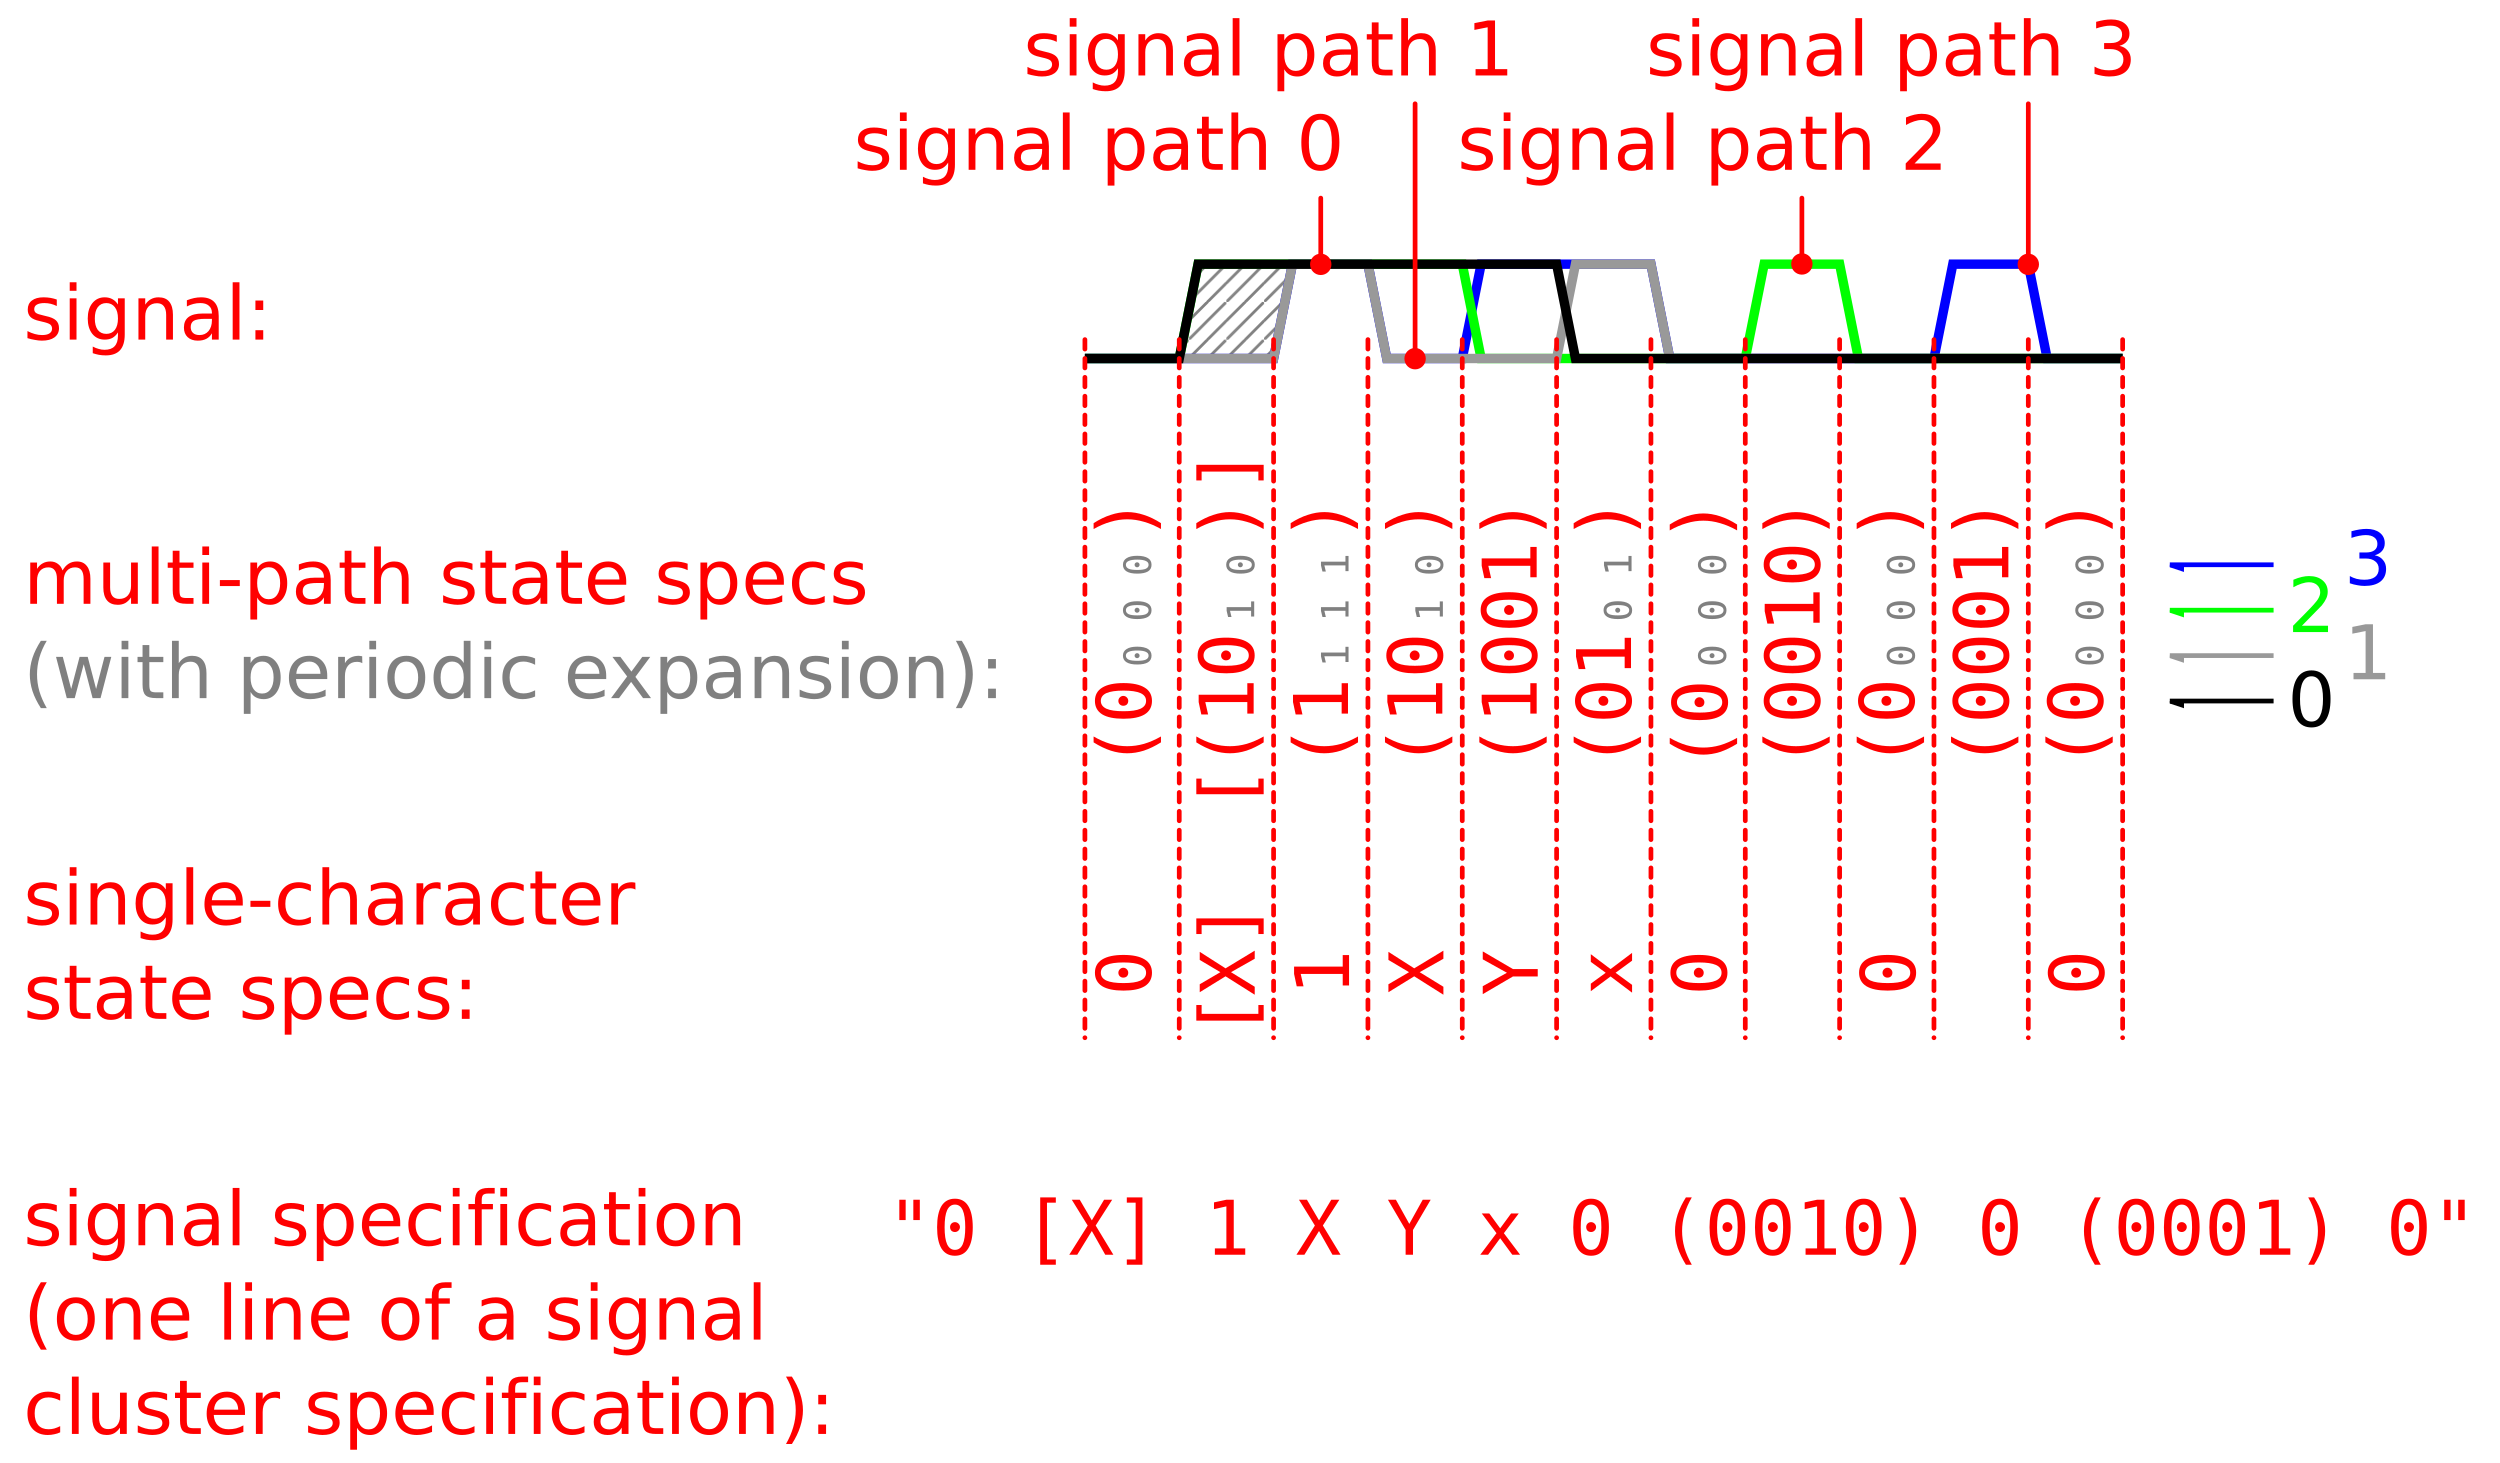
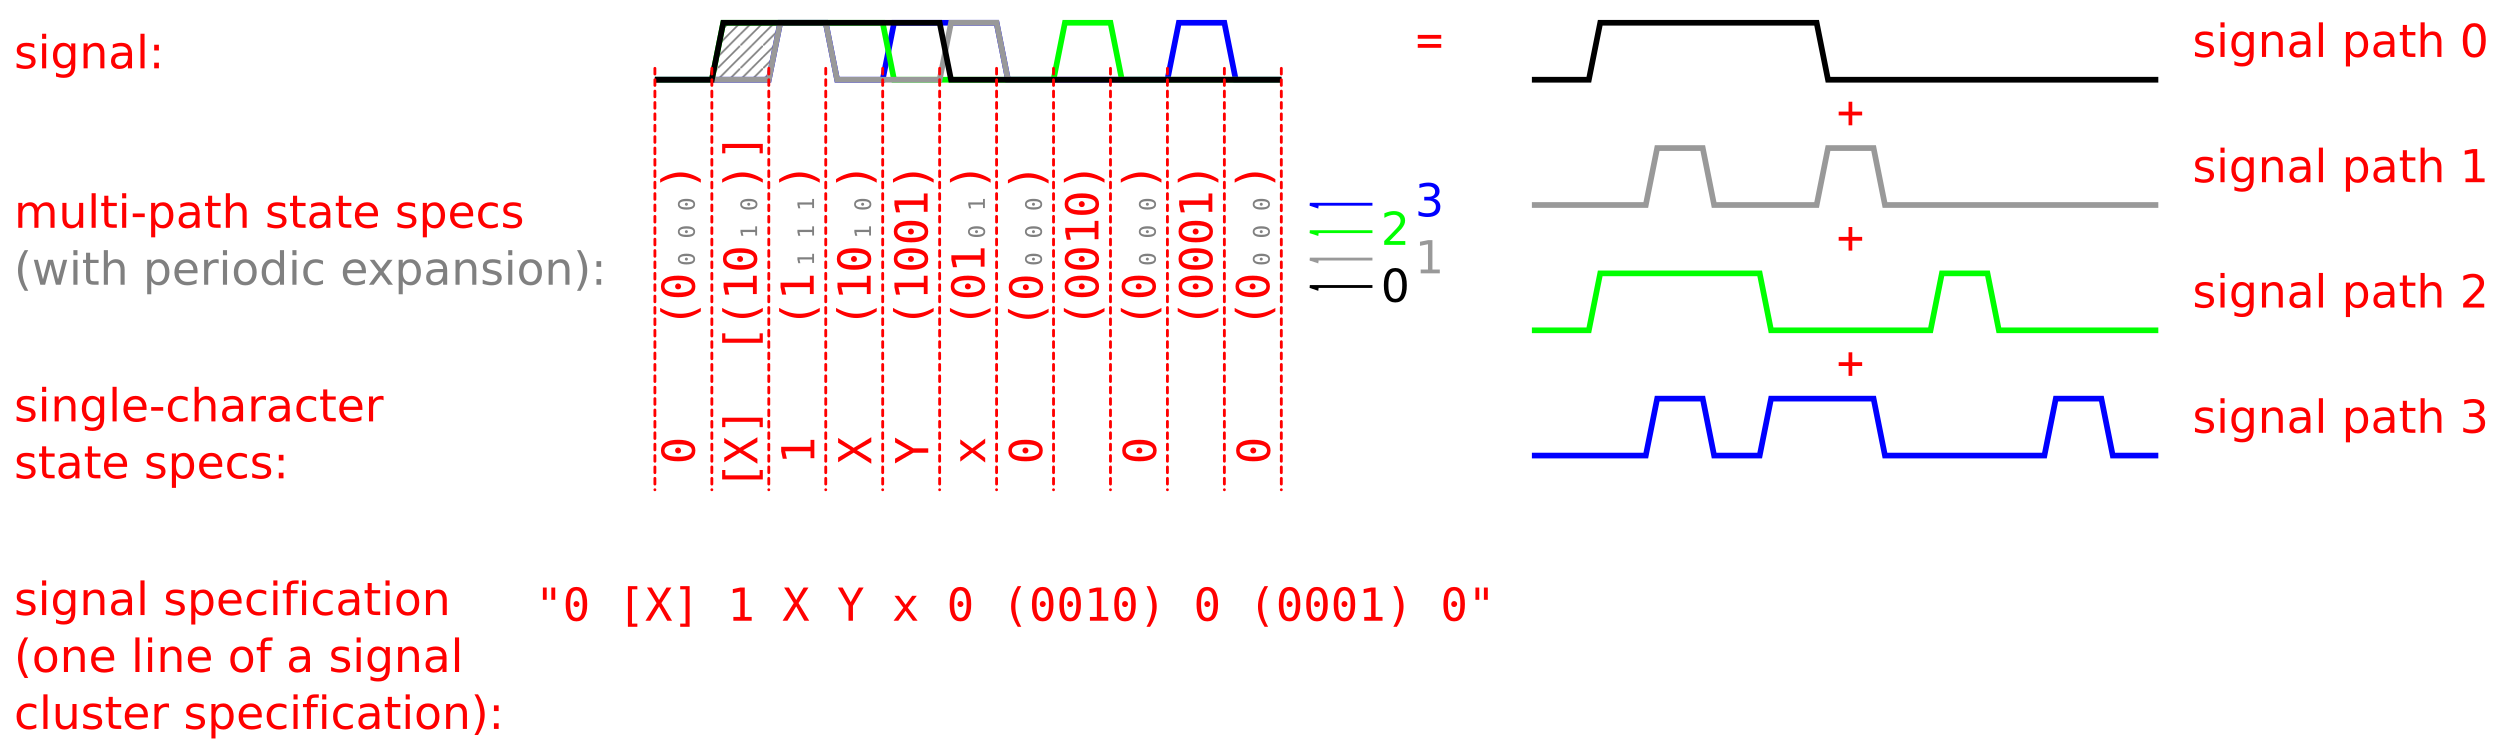
- <svg xmlns="http://www.w3.org/2000/svg" xmlns:ns2="http://timink.sourceforge.net/" xmlns:xlink="http://www.w3.org/1999/xlink" version="1.1" id="svg2816" height="155" width="265">
+ <svg xmlns="http://www.w3.org/2000/svg" xmlns:ns2="http://timink.sourceforge.net/" xmlns:xlink="http://www.w3.org/1999/xlink" version="1.1" id="svg2816" height="131" width="439">
  <defs id="defs2822">
+     <pattern xlink:href="#pattern2945" id="pattern2992" patternTransform="translate(235,466)" />
    <pattern xlink:href="#pattern4896" id="pattern2945" patternTransform="translate(235,442)" />
    <pattern xlink:href="#StripesGray45Degree" id="pattern4896" patternTransform="translate(302,441)" />
    <pattern id="StripesGray45Degree" width="4" height="4" patternUnits="userSpaceOnUse">
      <path d="M 0,2 2,0 M 2,4 4,2 M 0,4 4,0" style="fill:none;stroke:#808080;stroke-width:0.3;stroke-linecap:round;stroke-linejoin:round;stroke-miterlimit:4;stroke-opacity:1;stroke-dasharray:none;stroke-dashoffset:0" id="path2844" />
    </pattern>
    <marker orient="auto" refY="0" refX="0" id="DotMY" style="overflow:visible">
      <path id="path5986" d="m -2.5,-1 c 0,2.76 -2.24,5 -5,5 -2.76,0 -5,-2.24 -5,-5 0,-2.76 2.24,-5 5,-5 2.76,0 5,2.24 5,5 z" style="fill:#ff0000;fill-rule:evenodd;stroke:#ff0000;stroke-width:1pt;marker-start:none;marker-end:none" transform="matrix(0.4,0,0,0.4,2.96,0.4)" />
    </marker>
    <marker orient="auto" refY="0" refX="0" id="DotMV" style="overflow:visible">
      <path id="path5989" d="m -2.5,-1 c 0,2.76 -2.24,5 -5,5 -2.76,0 -5,-2.24 -5,-5 0,-2.76 2.24,-5 5,-5 2.76,0 5,2.24 5,5 z" style="fill:#ff0000;fill-rule:evenodd;stroke:#ff0000;stroke-width:1pt;marker-start:none;marker-end:none" transform="matrix(0.4,0,0,0.4,2.96,0.4)" />
    </marker>
    <marker orient="auto" refY="0" refX="0" id="DotM6" style="overflow:visible">
      <path id="path5992" d="m -2.5,-1 c 0,2.76 -2.24,5 -5,5 -2.76,0 -5,-2.24 -5,-5 0,-2.76 2.24,-5 5,-5 2.76,0 5,2.24 5,5 z" style="fill:#ff0000;fill-rule:evenodd;stroke:#ff0000;stroke-width:1pt;marker-start:none;marker-end:none" transform="matrix(0.4,0,0,0.4,2.96,0.4)" />
    </marker>
    <marker orient="auto" id="ArrowRound1MStart">
      <path id="path7943" style="fill:#000000;fill-opacity:1;stroke:#000000;stroke-width:1;stroke-linecap:round;stroke-linejoin:round;stroke-miterlimit:4;stroke-opacity:1;stroke-dasharray:none;stroke-dashoffset:0" d="M 0,0 6,-2 6,2 z" />
    </marker>
    <marker id="ArrowRound1MEnd" orient="auto">
      <path id="path7946" style="fill:#000000;fill-opacity:1;stroke:#000000;stroke-width:1;stroke-linecap:round;stroke-linejoin:round;stroke-miterlimit:4;stroke-opacity:1;stroke-dasharray:none;stroke-dashoffset:0" d="m 0,0 -6,-2 0,4 z" />
    </marker>
    <marker orient="auto" id="ArrowRound1MStartU">
      <path id="path5112" style="fill:#00ff00;fill-opacity:1;stroke:#00ff00;stroke-width:1;stroke-linecap:round;stroke-linejoin:round;stroke-miterlimit:4;stroke-opacity:1;stroke-dasharray:none;stroke-dashoffset:0" d="M 0,0 6,-2 6,2 z" />
    </marker>
    <marker orient="auto" id="ArrowRound1MStartx">
      <path id="path5115" style="fill:#999999;fill-opacity:1;stroke:#999999;stroke-width:1;stroke-linecap:round;stroke-linejoin:round;stroke-miterlimit:4;stroke-opacity:1;stroke-dasharray:none;stroke-dashoffset:0" d="M 0,0 6,-2 6,2 z" />
    </marker>
    <marker orient="auto" id="ArrowRound1MStarti">
      <path id="path5118" style="fill:#000000;fill-opacity:1;stroke:#000000;stroke-width:1;stroke-linecap:round;stroke-linejoin:round;stroke-miterlimit:4;stroke-opacity:1;stroke-dasharray:none;stroke-dashoffset:0" d="M 0,0 6,-2 6,2 z" />
    </marker>
    <marker orient="auto" id="ArrowRound1MStartq">
      <path id="path5121" style="fill:#0000ff;fill-opacity:1;stroke:#0000ff;stroke-width:1;stroke-linecap:round;stroke-linejoin:round;stroke-miterlimit:4;stroke-opacity:1;stroke-dasharray:none;stroke-dashoffset:0" d="M 0,0 6,-2 6,2 z" />
    </marker>
  </defs>
-   <g id="layer1" transform="translate(0,-845)">
+   <g id="layer1" transform="translate(0,-869)">
    <g ns2:usrparams="edgeTimeWidth:2.0px;originDistX:0.0px;originDistY:20.0px;placementMethod:homogeneous;signalHeight:10.0px;unitTimeWidth:10.0px" ns2:signalclusterspec="0[X]1XYx0(0010)0(0001)0" ns2:version="0.1.0/1.0" id="g2893" transform="translate(-235,403)">
      <g transform="translate(350,480)" id="g2895">
-         <path id="path5700" style="fill:url(#pattern2945);fill-opacity:1;stroke:none" d="m 0,0 m 10,0 10,0 2,-10 -10,0 z" />
+         <path id="path5700" style="fill:url(#pattern2992);fill-opacity:1;stroke:none" d="m 0,0 m 10,0 10,0 2,-10 -10,0 z" />
        <path style="fill:none;stroke:#0000ff;stroke-width:1;stroke-miterlimit:4;stroke-dasharray:none;stroke-dashoffset:0" id="path2899" d="m 0,0 20,0 2,-10 8,0 2,10 8,0 2,-10 18,0 2,10 28,0 2,-10 8,0 2,10 8,0" />
        <path style="fill:none;stroke:#00ff00;stroke-width:1;stroke-miterlimit:4;stroke-dasharray:none;stroke-dashoffset:0" id="path2901" d="m 0,0 10,0 2,-10 28,0 2,10 28,0 2,-10 8,0 2,10 28,0" />
        <path style="fill:none;stroke:#999999" id="path2903" d="m 0,0 20,0 2,-10 8,0 2,10 18,0 2,-10 8,0 2,10 48,0" />
        <path style="fill:none;stroke:#000000" id="path2905" d="m 0,0 10,0 2,-10 38,0 2,10 58,0" />
      </g>
    </g>
-   </g>
-   <g id="layer3" transform="translate(0,62)">
+     <path d="m 269,949 20,0 2,-10 8,0 2,10 8,0 2,-10 18,0 2,10 28,0 2,-10 8,0 2,10 8,0" id="path2964" style="fill:none;stroke:#0000ff;stroke-width:1;stroke-miterlimit:4;stroke-dasharray:none;stroke-dashoffset:0" />
+     <path d="m 269,927 10,0 2,-10 28,0 2,10 28,0 2,-10 8,0 2,10 28,0" id="path2966" style="fill:none;stroke:#00ff00;stroke-width:1;stroke-miterlimit:4;stroke-dasharray:none;stroke-dashoffset:0" />
+     <path d="m 269,905 20,0 2,-10 8,0 2,10 18,0 2,-10 8,0 2,10 48,0" id="path2968" style="fill:none;stroke:#999999" />
+     <path d="m 269,883 10,0 2,-10 38,0 2,10 58,0" id="path2970" style="fill:none;stroke:#000000" />
+   </g>
+   <g id="layer3" transform="translate(0,38)">
    <path style="fill:none;stroke:#ff0000;stroke-width:0.5;stroke-linecap:round;stroke-linejoin:round;stroke-miterlimit:4;stroke-opacity:1;stroke-dasharray:1, 1;stroke-dashoffset:0" d="m 115,-26 0,74" id="path4482" />
    <path id="path4484" d="m 125,-26 0,74" style="fill:none;stroke:#ff0000;stroke-width:0.5;stroke-linecap:round;stroke-linejoin:round;stroke-miterlimit:4;stroke-opacity:1;stroke-dasharray:1, 1;stroke-dashoffset:0" />
    <path style="fill:none;stroke:#ff0000;stroke-width:0.5;stroke-linecap:round;stroke-linejoin:round;stroke-miterlimit:4;stroke-opacity:1;stroke-dasharray:1, 1;stroke-dashoffset:0" d="m 135,-26 0,74" id="path4486" />
    <path id="path4488" d="m 145,-26 0,74" style="fill:none;stroke:#ff0000;stroke-width:0.5;stroke-linecap:round;stroke-linejoin:round;stroke-miterlimit:4;stroke-opacity:1;stroke-dasharray:1, 1;stroke-dashoffset:0" />
    <path style="fill:none;stroke:#ff0000;stroke-width:0.5;stroke-linecap:round;stroke-linejoin:round;stroke-miterlimit:4;stroke-opacity:1;stroke-dasharray:1, 1;stroke-dashoffset:0" d="m 155,-26 0,74" id="path4490" />
    <path id="path4492" d="m 165,-26 0,74" style="fill:none;stroke:#ff0000;stroke-width:0.5;stroke-linecap:round;stroke-linejoin:round;stroke-miterlimit:4;stroke-opacity:1;stroke-dasharray:1, 1;stroke-dashoffset:0" />
    <path style="fill:none;stroke:#ff0000;stroke-width:0.5;stroke-linecap:round;stroke-linejoin:round;stroke-miterlimit:4;stroke-opacity:1;stroke-dasharray:1, 1;stroke-dashoffset:0" d="m 175,-26 0,74" id="path4494" />
    <path id="path4496" d="m 185,-26 0,74" style="fill:none;stroke:#ff0000;stroke-width:0.5;stroke-linecap:round;stroke-linejoin:round;stroke-miterlimit:4;stroke-opacity:1;stroke-dasharray:1, 1;stroke-dashoffset:0" />
    <path style="fill:none;stroke:#ff0000;stroke-width:0.5;stroke-linecap:round;stroke-linejoin:round;stroke-miterlimit:4;stroke-opacity:1;stroke-dasharray:1, 1;stroke-dashoffset:0" d="m 195,-26 0,74" id="path4764" />
    <path id="path4766" d="m 205,-26 0,74" style="fill:none;stroke:#ff0000;stroke-width:0.5;stroke-linecap:round;stroke-linejoin:round;stroke-miterlimit:4;stroke-opacity:1;stroke-dasharray:1, 1;stroke-dashoffset:0" />
    <path style="fill:none;stroke:#ff0000;stroke-width:0.5;stroke-linecap:round;stroke-linejoin:round;stroke-miterlimit:4;stroke-opacity:1;stroke-dasharray:1, 1;stroke-dashoffset:0" d="m 215,-26 0,74" id="path4768" />
    <path id="path4770" d="m 225,-26 0,74" style="fill:none;stroke:#ff0000;stroke-width:0.5;stroke-linecap:round;stroke-linejoin:round;stroke-miterlimit:4;stroke-opacity:1;stroke-dasharray:1, 1;stroke-dashoffset:0" />
  </g>
-   <g id="g2847" transform="translate(0,-845)">
-     <text id="text4053" y="863" x="90.473" style="font-size:8px;font-style:normal;font-variant:normal;font-weight:normal;font-stretch:normal;text-align:start;line-height:125%;writing-mode:lr-tb;text-anchor:start;fill:#ff0000;fill-opacity:1;stroke:none;font-family:Bitstream Vera Sans Mono;-inkscape-font-specification:Bitstream Vera Sans Mono" xml:space="preserve">
-       <tspan style="font-style:normal;font-variant:normal;font-weight:normal;font-stretch:normal;fill:#ff0000;font-family:Bitstream Vera Sans;-inkscape-font-specification:Bitstream Vera Sans" y="863" x="90.473" id="tspan4055">signal path 0</tspan>
-     </text>
-     <text xml:space="preserve" style="font-size:8px;font-style:normal;font-variant:normal;font-weight:normal;font-stretch:normal;text-align:start;line-height:125%;writing-mode:lr-tb;text-anchor:start;fill:#ff0000;fill-opacity:1;stroke:none;font-family:Bitstream Vera Sans Mono;-inkscape-font-specification:Bitstream Vera Sans Mono" x="108.473" y="853" id="text2951">
-       <tspan id="tspan2953" x="108.473" y="853" style="font-style:normal;font-variant:normal;font-weight:normal;font-stretch:normal;fill:#ff0000;font-family:Bitstream Vera Sans;-inkscape-font-specification:Bitstream Vera Sans">signal path 1</tspan>
-     </text>
-     <text xml:space="preserve" style="font-size:8px;font-style:normal;font-variant:normal;font-weight:normal;font-stretch:normal;text-align:start;line-height:125%;writing-mode:lr-tb;text-anchor:start;fill:#ff0000;fill-opacity:1;stroke:none;font-family:Bitstream Vera Sans Mono;-inkscape-font-specification:Bitstream Vera Sans Mono" x="154.473" y="863" id="text2955">
-       <tspan id="tspan2957" x="154.473" y="863" style="font-style:normal;font-variant:normal;font-weight:normal;font-stretch:normal;fill:#ff0000;font-family:Bitstream Vera Sans;-inkscape-font-specification:Bitstream Vera Sans">signal path 2</tspan>
-     </text>
-     <text id="text4478" y="853" x="174.473" style="font-size:8px;font-style:normal;font-variant:normal;font-weight:normal;font-stretch:normal;text-align:start;line-height:125%;writing-mode:lr-tb;text-anchor:start;fill:#ff0000;fill-opacity:1;stroke:none;font-family:Bitstream Vera Sans Mono;-inkscape-font-specification:Bitstream Vera Sans Mono" xml:space="preserve">
-       <tspan style="font-style:normal;font-variant:normal;font-weight:normal;font-stretch:normal;fill:#ff0000;font-family:Bitstream Vera Sans;-inkscape-font-specification:Bitstream Vera Sans" y="853" x="174.473" id="tspan4480">signal path 3</tspan>
-     </text>
-     <path style="fill:none;stroke:#ff0000;stroke-width:0.5;stroke-linecap:round;stroke-linejoin:round;stroke-miterlimit:4;stroke-opacity:1;stroke-dasharray:none;stroke-dashoffset:0;marker-start:url(#DotMY)" d="m 215,873 0,-17" id="path4877" />
-     <path style="fill:#ff0000;fill-opacity:1;stroke:#ff0000;stroke-width:0.5;stroke-linecap:round;stroke-linejoin:round;stroke-miterlimit:4;stroke-opacity:1;stroke-dasharray:none;stroke-dashoffset:0;marker-end:url(#DotM6)" d="m 191,866 0,7" id="path4879" />
-     <path style="fill:none;stroke:#ff0000;stroke-width:0.5;stroke-linecap:round;stroke-linejoin:round;stroke-miterlimit:4;stroke-opacity:1;stroke-dasharray:none;stroke-dashoffset:0;marker-start:url(#DotMV)" d="m 140,873 0,-7" id="path4885" />
-     <path id="path4476" d="m 150,883 0,-27" style="fill:none;stroke:#ff0000;stroke-width:0.5;stroke-linecap:round;stroke-linejoin:round;stroke-miterlimit:4;stroke-opacity:1;stroke-dasharray:none;stroke-dashoffset:0;marker-start:url(#DotMV)" />
+   <g id="g2847" transform="translate(0,-869)">
+     <text id="text4053" y="879" x="385" style="font-size:8px;font-style:normal;font-variant:normal;font-weight:normal;font-stretch:normal;text-align:start;line-height:125%;writing-mode:lr-tb;text-anchor:start;fill:#ff0000;fill-opacity:1;stroke:none;font-family:Bitstream Vera Sans Mono;-inkscape-font-specification:Bitstream Vera Sans Mono" xml:space="preserve">
+       <tspan style="font-style:normal;font-variant:normal;font-weight:normal;font-stretch:normal;fill:#ff0000;font-family:Bitstream Vera Sans;-inkscape-font-specification:Bitstream Vera Sans" y="879" x="385" id="tspan4055">signal path 0</tspan>
+     </text>
+     <text xml:space="preserve" style="font-size:8px;font-style:normal;font-variant:normal;font-weight:normal;font-stretch:normal;text-align:start;line-height:125%;writing-mode:lr-tb;text-anchor:start;fill:#ff0000;fill-opacity:1;stroke:none;font-family:Bitstream Vera Sans Mono;-inkscape-font-specification:Bitstream Vera Sans Mono" x="385" y="901" id="text2951">
+       <tspan id="tspan2953" x="385" y="901" style="font-style:normal;font-variant:normal;font-weight:normal;font-stretch:normal;fill:#ff0000;font-family:Bitstream Vera Sans;-inkscape-font-specification:Bitstream Vera Sans">signal path 1</tspan>
+     </text>
+     <text xml:space="preserve" style="font-size:8px;font-style:normal;font-variant:normal;font-weight:normal;font-stretch:normal;text-align:start;line-height:125%;writing-mode:lr-tb;text-anchor:start;fill:#ff0000;fill-opacity:1;stroke:none;font-family:Bitstream Vera Sans Mono;-inkscape-font-specification:Bitstream Vera Sans Mono" x="385" y="923" id="text2955">
+       <tspan id="tspan2957" x="385" y="923" style="font-style:normal;font-variant:normal;font-weight:normal;font-stretch:normal;fill:#ff0000;font-family:Bitstream Vera Sans;-inkscape-font-specification:Bitstream Vera Sans">signal path 2</tspan>
+     </text>
+     <text id="text4478" y="945" x="385" style="font-size:8px;font-style:normal;font-variant:normal;font-weight:normal;font-stretch:normal;text-align:start;line-height:125%;writing-mode:lr-tb;text-anchor:start;fill:#ff0000;fill-opacity:1;stroke:none;font-family:Bitstream Vera Sans Mono;-inkscape-font-specification:Bitstream Vera Sans Mono" xml:space="preserve">
+       <tspan style="font-style:normal;font-variant:normal;font-weight:normal;font-stretch:normal;fill:#ff0000;font-family:Bitstream Vera Sans;-inkscape-font-specification:Bitstream Vera Sans" y="945" x="385" id="tspan4480">signal path 3</tspan>
+     </text>
    <text xml:space="preserve" style="font-size:8px;font-style:normal;font-variant:normal;font-weight:normal;font-stretch:normal;text-align:start;line-height:125%;writing-mode:lr-tb;text-anchor:start;fill:#ff0000;fill-opacity:1;stroke:none;font-family:Bitstream Vera Sans Mono;-inkscape-font-specification:Bitstream Vera Sans Mono" x="2.473" y="909" id="text4996">
      <tspan id="tspan5246" x="2.473" y="909" style="font-style:normal;font-variant:normal;font-weight:normal;font-stretch:normal;fill:#ff0000;font-family:Bitstream Vera Sans;-inkscape-font-specification:Bitstream Vera Sans">multi-path state specs</tspan>
    </text>
    <text id="text5000" y="919" x="2.473" style="font-size:8px;font-style:normal;font-variant:normal;font-weight:normal;font-stretch:normal;text-align:start;line-height:125%;writing-mode:lr-tb;text-anchor:start;fill:#808080;fill-opacity:1;stroke:none;font-family:Bitstream Vera Sans Mono;-inkscape-font-specification:Bitstream Vera Sans Mono" xml:space="preserve">
      <tspan id="tspan5004" style="font-style:normal;font-variant:normal;font-weight:normal;font-stretch:normal;fill:#808080;stroke:none;font-family:Bitstream Vera Sans;-inkscape-font-specification:Bitstream Vera Sans" y="919" x="2.473">(with periodic expansion):</tspan>
    </text>
    <text id="text5240" y="943" x="2.473" style="font-size:8px;font-style:normal;font-variant:normal;font-weight:normal;font-stretch:normal;text-align:start;line-height:125%;writing-mode:lr-tb;text-anchor:start;fill:#ff0000;fill-opacity:1;stroke:none;font-family:Bitstream Vera Sans Mono;-inkscape-font-specification:Bitstream Vera Sans Mono" xml:space="preserve">
      <tspan style="font-style:normal;font-variant:normal;font-weight:normal;font-stretch:normal;fill:#ff0000;font-family:Bitstream Vera Sans;-inkscape-font-specification:Bitstream Vera Sans" y="943" x="2.473" id="tspan5242">single-character</tspan>
      <tspan id="tspan5244" style="font-style:normal;font-variant:normal;font-weight:normal;font-stretch:normal;fill:#ff0000;font-family:Bitstream Vera Sans;-inkscape-font-specification:Bitstream Vera Sans" y="953" x="2.473">state specs:</tspan>
    </text>
    <text xml:space="preserve" style="font-size:8px;font-style:normal;font-variant:normal;font-weight:normal;font-stretch:normal;text-align:start;line-height:125%;writing-mode:lr-tb;text-anchor:start;fill:#000000;fill-opacity:1;stroke:none;font-family:Bitstream Vera Sans Mono;-inkscape-font-specification:Bitstream Vera Sans Mono" x="242.473" y="922" id="text7716">
      <tspan id="tspan7718" x="242.473" y="922" style="font-style:normal;font-variant:normal;font-weight:normal;font-stretch:normal;fill:#000000;fill-opacity:1;stroke:none;font-family:Bitstream Vera Sans;-inkscape-font-specification:Bitstream Vera Sans">0</tspan>
    </text>
    <text id="text7724" y="912" x="242.473" style="font-size:8px;font-style:normal;font-variant:normal;font-weight:normal;font-stretch:normal;text-align:start;line-height:125%;writing-mode:lr-tb;text-anchor:start;fill:#00ff00;fill-opacity:1;stroke:none;font-family:Bitstream Vera Sans Mono;-inkscape-font-specification:Bitstream Vera Sans Mono" xml:space="preserve">
      <tspan style="font-style:normal;font-variant:normal;font-weight:normal;font-stretch:normal;fill:#00ff00;fill-opacity:1;font-family:Bitstream Vera Sans;-inkscape-font-specification:Bitstream Vera Sans" y="912" x="242.473" id="tspan7726">2</tspan>
    </text>
    <text id="text7728" y="917" x="248.473" style="font-size:8px;font-style:normal;font-variant:normal;font-weight:normal;font-stretch:normal;text-align:start;line-height:125%;writing-mode:lr-tb;text-anchor:start;fill:#999999;fill-opacity:1;stroke:none;font-family:Bitstream Vera Sans Mono;-inkscape-font-specification:Bitstream Vera Sans Mono" xml:space="preserve">
      <tspan style="font-style:normal;font-variant:normal;font-weight:normal;font-stretch:normal;fill:#999999;fill-opacity:1;font-family:Bitstream Vera Sans;-inkscape-font-specification:Bitstream Vera Sans" y="917" x="248.473" id="tspan7730">1</tspan>
    </text>
    <text xml:space="preserve" style="font-size:8px;font-style:normal;font-variant:normal;font-weight:normal;font-stretch:normal;text-align:start;line-height:125%;writing-mode:lr-tb;text-anchor:start;fill:#0000ff;fill-opacity:1;stroke:none;font-family:Bitstream Vera Sans Mono;-inkscape-font-specification:Bitstream Vera Sans Mono" x="248.473" y="907" id="text7732">
      <tspan id="tspan7734" x="248.473" y="907" style="font-style:normal;font-variant:normal;font-weight:normal;font-stretch:normal;fill:#0000ff;fill-opacity:1;font-family:Bitstream Vera Sans;-inkscape-font-specification:Bitstream Vera Sans">3</tspan>
    </text>
    <path id="path7736" d="m 230,919.309 11,0 0,0 0,0 0,0" style="fill:none;stroke:#000000;stroke-width:0.5;stroke-miterlimit:4;stroke-opacity:1;stroke-dasharray:none;marker-start:url(#ArrowRound1MStarti)" />
    <path style="fill:#808080;fill-opacity:1;stroke:#999999;stroke-width:0.5;stroke-miterlimit:4;stroke-opacity:1;stroke-dasharray:none;marker-start:url(#ArrowRound1MStartx)" d="m 230,914.494 11,0 0,0 0,0 0,0" id="path7740" />
    <path id="path7742" d="m 230,909.68 11,0 0,0 0,0 0,0" style="fill:#808080;fill-opacity:1;stroke:#00ff00;stroke-width:0.5;stroke-miterlimit:4;stroke-opacity:1;stroke-dasharray:none;marker-start:url(#ArrowRound1MStartU)" />
    <path style="fill:#0000ff;fill-opacity:1;stroke:#0000ff;stroke-width:0.5;stroke-miterlimit:4;stroke-opacity:1;stroke-dasharray:none;marker-start:url(#ArrowRound1MStartq)" d="m 230,904.865 11,0 0,0 0,0 0,0" id="path7744" />
    <text id="text5953" y="978" x="94" style="font-size:8px;font-style:normal;font-variant:normal;font-weight:normal;font-stretch:normal;text-align:start;line-height:125%;writing-mode:lr-tb;text-anchor:start;fill:#ff0000;fill-opacity:1;stroke:none;font-family:Bitstream Vera Sans Mono;-inkscape-font-specification:Bitstream Vera Sans Mono" xml:space="preserve">
      <tspan style="font-size:8px;font-style:normal;font-variant:normal;font-weight:normal;font-stretch:normal;text-align:start;line-height:125%;writing-mode:lr-tb;text-anchor:start;fill:#ff0000;font-family:Bitstream Vera Sans Mono;-inkscape-font-specification:Bitstream Vera Sans Mono" y="978" x="94" id="tspan5955">"0 [X] 1 X Y x 0 (0010) 0 (0001) 0"</tspan>
    </text>
    <text xml:space="preserve" style="font-size:8px;font-style:normal;font-variant:normal;font-weight:normal;font-stretch:normal;text-align:start;line-height:125%;writing-mode:lr-tb;text-anchor:start;fill:#ff0000;fill-opacity:1;stroke:none;font-family:Bitstream Vera Sans Mono;-inkscape-font-specification:Bitstream Vera Sans Mono" x="2.473" y="977" id="text5957">
      <tspan id="tspan5959" x="2.473" y="977" style="font-style:normal;font-variant:normal;font-weight:normal;font-stretch:normal;fill:#ff0000;font-family:Bitstream Vera Sans;-inkscape-font-specification:Bitstream Vera Sans">signal specification</tspan>
      <tspan x="2.473" y="987" style="font-style:normal;font-variant:normal;font-weight:normal;font-stretch:normal;fill:#ff0000;font-family:Bitstream Vera Sans;-inkscape-font-specification:Bitstream Vera Sans" id="tspan5961">(one line of a signal</tspan>
      <tspan x="2.473" y="997" style="font-style:normal;font-variant:normal;font-weight:normal;font-stretch:normal;fill:#ff0000;font-family:Bitstream Vera Sans;-inkscape-font-specification:Bitstream Vera Sans" id="tspan5967">cluster specification):</tspan>
    </text>
    <text xml:space="preserve" style="font-size:8px;font-style:normal;font-variant:normal;font-weight:normal;font-stretch:normal;text-align:start;line-height:125%;writing-mode:lr-tb;text-anchor:start;fill:#ff0000;fill-opacity:1;stroke:none;font-family:Bitstream Vera Sans Mono;-inkscape-font-specification:Bitstream Vera Sans Mono" x="2.473" y="881" id="text2956">
      <tspan x="2.473" y="881" style="font-style:normal;font-variant:normal;font-weight:normal;font-stretch:normal;fill:#ff0000;font-family:Bitstream Vera Sans;-inkscape-font-specification:Bitstream Vera Sans" id="tspan2960">signal:</tspan>
    </text>
-   </g>
-   <g id="layer2" transform="translate(0,62)">
+     <text xml:space="preserve" style="font-size:8px;font-style:normal;font-variant:normal;font-weight:normal;font-stretch:normal;text-align:start;line-height:125%;writing-mode:lr-tb;text-anchor:start;fill:#ff0000;fill-opacity:1;stroke:none;font-family:Bitstream Vera Sans Mono;-inkscape-font-specification:Bitstream Vera Sans Mono" x="322.527" y="935.441" id="text2984">
+       <tspan id="tspan2986" x="322.527" y="935.441">+</tspan>
+     </text>
+     <text id="text2988" y="878.77" x="248.615" style="font-size:8px;font-style:normal;font-variant:normal;font-weight:normal;font-stretch:normal;text-align:start;line-height:125%;writing-mode:lr-tb;text-anchor:start;fill:#ff0000;fill-opacity:1;stroke:none;font-family:Bitstream Vera Sans Mono;-inkscape-font-specification:Bitstream Vera Sans Mono" xml:space="preserve">
+       <tspan y="878.77" x="248.615" id="tspan2990">=</tspan>
+     </text>
+     <text id="text3003" y="913.441" x="322.527" style="font-size:8px;font-style:normal;font-variant:normal;font-weight:normal;font-stretch:normal;text-align:start;line-height:125%;writing-mode:lr-tb;text-anchor:start;fill:#ff0000;fill-opacity:1;stroke:none;font-family:Bitstream Vera Sans Mono;-inkscape-font-specification:Bitstream Vera Sans Mono" xml:space="preserve">
+       <tspan y="913.441" x="322.527" id="tspan3005">+</tspan>
+     </text>
+     <text xml:space="preserve" style="font-size:8px;font-style:normal;font-variant:normal;font-weight:normal;font-stretch:normal;text-align:start;line-height:125%;writing-mode:lr-tb;text-anchor:start;fill:#ff0000;fill-opacity:1;stroke:none;font-family:Bitstream Vera Sans Mono;-inkscape-font-specification:Bitstream Vera Sans Mono" x="322.527" y="891.441" id="text3007">
+       <tspan id="tspan3009" x="322.527" y="891.441">+</tspan>
+     </text>
+   </g>
+   <g id="layer2" transform="translate(0,38)">
    <text xml:space="preserve" style="font-size:8px;font-style:normal;font-variant:normal;font-weight:normal;font-stretch:normal;text-align:start;line-height:125%;writing-mode:lr-tb;text-anchor:start;fill:#ff0000;fill-opacity:1;stroke:none;font-family:Bitstream Vera Sans Mono;-inkscape-font-specification:Bitstream Vera Sans Mono" x="-19.52" y="122" id="text4776" transform="matrix(0,-1,1,0,0,0)">
      <tspan id="tspan4778" x="-19.52" y="122" style="font-size:8px;font-style:normal;font-variant:normal;font-weight:normal;font-stretch:normal;text-align:start;line-height:125%;writing-mode:lr-tb;text-anchor:start;fill:#ff0000;font-family:Bitstream Vera Sans Mono;-inkscape-font-specification:Bitstream Vera Sans Mono">(0   )</tspan>
    </text>
    <text transform="matrix(0,-1,1,0,0,0)" id="text4780" y="132.887" x="-19.52" style="font-size:8px;font-style:normal;font-variant:normal;font-weight:normal;font-stretch:normal;text-align:start;line-height:125%;writing-mode:lr-tb;text-anchor:start;fill:#ff0000;fill-opacity:1;stroke:none;font-family:Bitstream Vera Sans Mono;-inkscape-font-specification:Bitstream Vera Sans Mono" xml:space="preserve">
      <tspan style="font-size:8px;font-style:normal;font-variant:normal;font-weight:normal;font-stretch:normal;text-align:start;line-height:125%;writing-mode:lr-tb;text-anchor:start;fill:#ff0000;font-family:Bitstream Vera Sans Mono;-inkscape-font-specification:Bitstream Vera Sans Mono" y="132.887" x="-19.52" id="tspan4782">(10  )</tspan>
    </text>
    <text xml:space="preserve" style="font-size:8px;font-style:normal;font-variant:normal;font-weight:normal;font-stretch:normal;text-align:start;line-height:125%;writing-mode:lr-tb;text-anchor:start;fill:#ff0000;fill-opacity:1;stroke:none;font-family:Bitstream Vera Sans Mono;-inkscape-font-specification:Bitstream Vera Sans Mono" x="-19.52" y="142.887" id="text4784" transform="matrix(0,-1,1,0,0,0)">
      <tspan id="tspan4786" x="-19.52" y="142.887" style="font-size:8px;font-style:normal;font-variant:normal;font-weight:normal;font-stretch:normal;text-align:start;line-height:125%;writing-mode:lr-tb;text-anchor:start;fill:#ff0000;font-family:Bitstream Vera Sans Mono;-inkscape-font-specification:Bitstream Vera Sans Mono">(1   )</tspan>
    </text>
    <text transform="matrix(0,-1,1,0,0,0)" id="text4788" y="152.887" x="-19.52" style="font-size:8px;font-style:normal;font-variant:normal;font-weight:normal;font-stretch:normal;text-align:start;line-height:125%;writing-mode:lr-tb;text-anchor:start;fill:#ff0000;fill-opacity:1;stroke:none;font-family:Bitstream Vera Sans Mono;-inkscape-font-specification:Bitstream Vera Sans Mono" xml:space="preserve">
      <tspan style="font-size:8px;font-style:normal;font-variant:normal;font-weight:normal;font-stretch:normal;text-align:start;line-height:125%;writing-mode:lr-tb;text-anchor:start;fill:#ff0000;font-family:Bitstream Vera Sans Mono;-inkscape-font-specification:Bitstream Vera Sans Mono" y="152.887" x="-19.52" id="tspan4790">(10  )</tspan>
    </text>
    <text xml:space="preserve" style="font-size:8px;font-style:normal;font-variant:normal;font-weight:normal;font-stretch:normal;text-align:start;line-height:125%;writing-mode:lr-tb;text-anchor:start;fill:#ff0000;fill-opacity:1;stroke:none;font-family:Bitstream Vera Sans Mono;-inkscape-font-specification:Bitstream Vera Sans Mono" x="-19.52" y="162.887" id="text4792" transform="matrix(0,-1,1,0,0,0)">
      <tspan id="tspan4794" x="-19.52" y="162.887" style="font-size:8px;font-style:normal;font-variant:normal;font-weight:normal;font-stretch:normal;text-align:start;line-height:125%;writing-mode:lr-tb;text-anchor:start;fill:#ff0000;font-family:Bitstream Vera Sans Mono;-inkscape-font-specification:Bitstream Vera Sans Mono">(1001)</tspan>
    </text>
    <text transform="matrix(0,-1,1,0,0,0)" id="text4796" y="172.887" x="-19.52" style="font-size:8px;font-style:normal;font-variant:normal;font-weight:normal;font-stretch:normal;text-align:start;line-height:125%;writing-mode:lr-tb;text-anchor:start;fill:#ff0000;fill-opacity:1;stroke:none;font-family:Bitstream Vera Sans Mono;-inkscape-font-specification:Bitstream Vera Sans Mono" xml:space="preserve">
      <tspan style="font-size:8px;font-style:normal;font-variant:normal;font-weight:normal;font-stretch:normal;text-align:start;line-height:125%;writing-mode:lr-tb;text-anchor:start;fill:#ff0000;font-family:Bitstream Vera Sans Mono;-inkscape-font-specification:Bitstream Vera Sans Mono" y="172.887" x="-19.52" id="tspan4798">(01  )</tspan>
    </text>
    <text xml:space="preserve" style="font-size:8px;font-style:normal;font-variant:normal;font-weight:normal;font-stretch:normal;text-align:start;line-height:125%;writing-mode:lr-tb;text-anchor:start;fill:#ff0000;fill-opacity:1;stroke:none;font-family:Bitstream Vera Sans Mono;-inkscape-font-specification:Bitstream Vera Sans Mono" x="-19.664" y="183.07" id="text4800" transform="matrix(0,-1,1,0,0,0)">
      <tspan id="tspan4802" x="-19.664" y="183.07" style="font-size:8px;font-style:normal;font-variant:normal;font-weight:normal;font-stretch:normal;text-align:start;line-height:125%;writing-mode:lr-tb;text-anchor:start;fill:#ff0000;font-family:Bitstream Vera Sans Mono;-inkscape-font-specification:Bitstream Vera Sans Mono">(0   )</tspan>
    </text>
    <text transform="matrix(0,-1,1,0,0,0)" id="text4804" y="192.887" x="-19.52" style="font-size:8px;font-style:normal;font-variant:normal;font-weight:normal;font-stretch:normal;text-align:start;line-height:125%;writing-mode:lr-tb;text-anchor:start;fill:#ff0000;fill-opacity:1;stroke:none;font-family:Bitstream Vera Sans Mono;-inkscape-font-specification:Bitstream Vera Sans Mono" xml:space="preserve">
      <tspan style="font-size:8px;font-style:normal;font-variant:normal;font-weight:normal;font-stretch:normal;text-align:start;line-height:125%;writing-mode:lr-tb;text-anchor:start;fill:#ff0000;font-family:Bitstream Vera Sans Mono;-inkscape-font-specification:Bitstream Vera Sans Mono" y="192.887" x="-19.52" id="tspan4806">(0010)</tspan>
    </text>
    <text xml:space="preserve" style="font-size:8px;font-style:normal;font-variant:normal;font-weight:normal;font-stretch:normal;text-align:start;line-height:125%;writing-mode:lr-tb;text-anchor:start;fill:#ff0000;fill-opacity:1;stroke:none;font-family:Bitstream Vera Sans Mono;-inkscape-font-specification:Bitstream Vera Sans Mono" x="-19.52" y="202.887" id="text4808" transform="matrix(0,-1,1,0,0,0)">
      <tspan id="tspan4810" x="-19.52" y="202.887" style="font-size:8px;font-style:normal;font-variant:normal;font-weight:normal;font-stretch:normal;text-align:start;line-height:125%;writing-mode:lr-tb;text-anchor:start;fill:#ff0000;font-family:Bitstream Vera Sans Mono;-inkscape-font-specification:Bitstream Vera Sans Mono">(0   )</tspan>
    </text>
    <text transform="matrix(0,-1,1,0,0,0)" id="text4812" y="212.887" x="-19.52" style="font-size:8px;font-style:normal;font-variant:normal;font-weight:normal;font-stretch:normal;text-align:start;line-height:125%;writing-mode:lr-tb;text-anchor:start;fill:#ff0000;fill-opacity:1;stroke:none;font-family:Bitstream Vera Sans Mono;-inkscape-font-specification:Bitstream Vera Sans Mono" xml:space="preserve">
      <tspan style="font-size:8px;font-style:normal;font-variant:normal;font-weight:normal;font-stretch:normal;text-align:start;line-height:125%;writing-mode:lr-tb;text-anchor:start;fill:#ff0000;font-family:Bitstream Vera Sans Mono;-inkscape-font-specification:Bitstream Vera Sans Mono" y="212.887" x="-19.52" id="tspan4814">(0001)</tspan>
    </text>
    <text xml:space="preserve" style="font-size:8px;font-style:normal;font-variant:normal;font-weight:normal;font-stretch:normal;text-align:start;line-height:125%;writing-mode:lr-tb;text-anchor:start;fill:#ff0000;fill-opacity:1;stroke:none;font-family:Bitstream Vera Sans Mono;-inkscape-font-specification:Bitstream Vera Sans Mono" x="-19.52" y="222.887" id="text4816" transform="matrix(0,-1,1,0,0,0)">
      <tspan id="tspan4818" x="-19.52" y="222.887" style="font-size:8px;font-style:normal;font-variant:normal;font-weight:normal;font-stretch:normal;text-align:start;line-height:125%;writing-mode:lr-tb;text-anchor:start;fill:#ff0000;font-family:Bitstream Vera Sans Mono;-inkscape-font-specification:Bitstream Vera Sans Mono">(0   )</tspan>
    </text>
    <text transform="matrix(0,-1,1,0,0,0)" id="text4964" y="122" x="-18.334" style="font-size:4px;font-style:normal;font-variant:normal;font-weight:normal;font-stretch:normal;text-align:start;line-height:125%;writing-mode:lr-tb;text-anchor:start;fill:#808080;fill-opacity:1;stroke:none;font-family:Bitstream Vera Sans Mono;-inkscape-font-specification:Bitstream Vera Sans Mono" xml:space="preserve">
      <tspan style="font-size:4px;font-style:normal;font-variant:normal;font-weight:normal;font-stretch:normal;text-align:start;line-height:125%;writing-mode:lr-tb;text-anchor:start;fill:#808080;stroke:none;font-family:Bitstream Vera Sans Mono;-inkscape-font-specification:Bitstream Vera Sans Mono" y="122" x="-18.334" id="tspan4966">    0 0 0 </tspan>
    </text>
    <text xml:space="preserve" style="font-size:4px;font-style:normal;font-variant:normal;font-weight:normal;font-stretch:normal;text-align:start;line-height:125%;writing-mode:lr-tb;text-anchor:start;fill:#808080;fill-opacity:1;stroke:none;font-family:Bitstream Vera Sans Mono;-inkscape-font-specification:Bitstream Vera Sans Mono" x="-18.334" y="132.943" id="text4968" transform="matrix(0,-1,1,0,0,0)">
      <tspan id="tspan4970" x="-18.334" y="132.943" style="font-size:4px;font-style:normal;font-variant:normal;font-weight:normal;font-stretch:normal;text-align:start;line-height:125%;writing-mode:lr-tb;text-anchor:start;fill:#808080;stroke:none;font-family:Bitstream Vera Sans Mono;-inkscape-font-specification:Bitstream Vera Sans Mono">      1 0 </tspan>
    </text>
    <text transform="matrix(0,-1,1,0,0,0)" id="text4972" y="142.943" x="-18.334" style="font-size:4px;font-style:normal;font-variant:normal;font-weight:normal;font-stretch:normal;text-align:start;line-height:125%;writing-mode:lr-tb;text-anchor:start;fill:#808080;fill-opacity:1;stroke:none;font-family:Bitstream Vera Sans Mono;-inkscape-font-specification:Bitstream Vera Sans Mono" xml:space="preserve">
      <tspan style="font-size:4px;font-style:normal;font-variant:normal;font-weight:normal;font-stretch:normal;text-align:start;line-height:125%;writing-mode:lr-tb;text-anchor:start;fill:#808080;stroke:none;font-family:Bitstream Vera Sans Mono;-inkscape-font-specification:Bitstream Vera Sans Mono" y="142.943" x="-18.334" id="tspan4974">    1 1 1</tspan>
    </text>
    <text xml:space="preserve" style="font-size:4px;font-style:normal;font-variant:normal;font-weight:normal;font-stretch:normal;text-align:start;line-height:125%;writing-mode:lr-tb;text-anchor:start;fill:#808080;fill-opacity:1;stroke:none;font-family:Bitstream Vera Sans Mono;-inkscape-font-specification:Bitstream Vera Sans Mono" x="-18.334" y="152.943" id="text4976" transform="matrix(0,-1,1,0,0,0)">
      <tspan id="tspan4978" x="-18.334" y="152.943" style="font-size:4px;font-style:normal;font-variant:normal;font-weight:normal;font-stretch:normal;text-align:start;line-height:125%;writing-mode:lr-tb;text-anchor:start;fill:#808080;stroke:none;font-family:Bitstream Vera Sans Mono;-inkscape-font-specification:Bitstream Vera Sans Mono">      1 0 </tspan>
    </text>
    <text transform="matrix(0,-1,1,0,0,0)" id="text4980" y="172.943" x="-18.334" style="font-size:4px;font-style:normal;font-variant:normal;font-weight:normal;font-stretch:normal;text-align:start;line-height:125%;writing-mode:lr-tb;text-anchor:start;fill:#808080;fill-opacity:1;stroke:none;font-family:Bitstream Vera Sans Mono;-inkscape-font-specification:Bitstream Vera Sans Mono" xml:space="preserve">
      <tspan style="font-size:4px;font-style:normal;font-variant:normal;font-weight:normal;font-stretch:normal;text-align:start;line-height:125%;writing-mode:lr-tb;text-anchor:start;fill:#808080;stroke:none;font-family:Bitstream Vera Sans Mono;-inkscape-font-specification:Bitstream Vera Sans Mono" y="172.943" x="-18.334" id="tspan4982">      0 1</tspan>
    </text>
    <text xml:space="preserve" style="font-size:4px;font-style:normal;font-variant:normal;font-weight:normal;font-stretch:normal;text-align:start;line-height:125%;writing-mode:lr-tb;text-anchor:start;fill:#808080;fill-opacity:1;stroke:none;font-family:Bitstream Vera Sans Mono;-inkscape-font-specification:Bitstream Vera Sans Mono" x="-18.334" y="182.943" id="text4984" transform="matrix(0,-1,1,0,0,0)">
      <tspan id="tspan4986" x="-18.334" y="182.943" style="font-size:4px;font-style:normal;font-variant:normal;font-weight:normal;font-stretch:normal;text-align:start;line-height:125%;writing-mode:lr-tb;text-anchor:start;fill:#808080;stroke:none;font-family:Bitstream Vera Sans Mono;-inkscape-font-specification:Bitstream Vera Sans Mono">    0 0 0 </tspan>
    </text>
    <text transform="matrix(0,-1,1,0,0,0)" id="text4988" y="202.943" x="-18.334" style="font-size:4px;font-style:normal;font-variant:normal;font-weight:normal;font-stretch:normal;text-align:start;line-height:125%;writing-mode:lr-tb;text-anchor:start;fill:#808080;fill-opacity:1;stroke:none;font-family:Bitstream Vera Sans Mono;-inkscape-font-specification:Bitstream Vera Sans Mono" xml:space="preserve">
      <tspan style="font-size:4px;font-style:normal;font-variant:normal;font-weight:normal;font-stretch:normal;text-align:start;line-height:125%;writing-mode:lr-tb;text-anchor:start;fill:#808080;stroke:none;font-family:Bitstream Vera Sans Mono;-inkscape-font-specification:Bitstream Vera Sans Mono" y="202.943" x="-18.334" id="tspan4990">    0 0 0 </tspan>
    </text>
    <text xml:space="preserve" style="font-size:4px;font-style:normal;font-variant:normal;font-weight:normal;font-stretch:normal;text-align:start;line-height:125%;writing-mode:lr-tb;text-anchor:start;fill:#808080;fill-opacity:1;stroke:none;font-family:Bitstream Vera Sans Mono;-inkscape-font-specification:Bitstream Vera Sans Mono" x="-18.334" y="222.943" id="text4992" transform="matrix(0,-1,1,0,0,0)">
      <tspan id="tspan4994" x="-18.334" y="222.943" style="font-size:4px;font-style:normal;font-variant:normal;font-weight:normal;font-stretch:normal;text-align:start;line-height:125%;writing-mode:lr-tb;text-anchor:start;fill:#808080;stroke:none;font-family:Bitstream Vera Sans Mono;-inkscape-font-specification:Bitstream Vera Sans Mono">    0 0 0 </tspan>
    </text>
    <text transform="matrix(0,-1,1,0,0,0)" id="text5252" y="122" x="-43.52" style="font-size:8px;font-style:normal;font-variant:normal;font-weight:normal;font-stretch:normal;text-align:start;line-height:125%;writing-mode:lr-tb;text-anchor:start;fill:#ff0000;fill-opacity:1;stroke:none;font-family:Bitstream Vera Sans Mono;-inkscape-font-specification:Bitstream Vera Sans Mono" xml:space="preserve">
      <tspan style="font-size:8px;font-style:normal;font-variant:normal;font-weight:normal;font-stretch:normal;text-align:start;line-height:125%;writing-mode:lr-tb;text-anchor:start;fill:#ff0000;font-family:Bitstream Vera Sans Mono;-inkscape-font-specification:Bitstream Vera Sans Mono" y="122" x="-43.52" id="tspan5254">0</tspan>
    </text>
    <text xml:space="preserve" style="font-size:8px;font-style:normal;font-variant:normal;font-weight:normal;font-stretch:normal;text-align:start;line-height:125%;writing-mode:lr-tb;text-anchor:start;fill:#ff0000;fill-opacity:1;stroke:none;font-family:Bitstream Vera Sans Mono;-inkscape-font-specification:Bitstream Vera Sans Mono" x="-43.52" y="143" id="text5256" transform="matrix(0,-1,1,0,0,0)">
      <tspan id="tspan5258" x="-43.52" y="143" style="font-size:8px;font-style:normal;font-variant:normal;font-weight:normal;font-stretch:normal;text-align:start;line-height:125%;writing-mode:lr-tb;text-anchor:start;fill:#ff0000;font-family:Bitstream Vera Sans Mono;-inkscape-font-specification:Bitstream Vera Sans Mono">1</tspan>
    </text>
    <text transform="matrix(0,-1,1,0,0,0)" id="text5262" y="133" x="-43.52" style="font-size:8px;font-style:normal;font-variant:normal;font-weight:normal;font-stretch:normal;text-align:start;line-height:125%;writing-mode:lr-tb;text-anchor:start;fill:#ff0000;fill-opacity:1;stroke:none;font-family:Bitstream Vera Sans Mono;-inkscape-font-specification:Bitstream Vera Sans Mono" xml:space="preserve">
      <tspan style="font-size:8px;font-style:normal;font-variant:normal;font-weight:normal;font-stretch:normal;text-align:start;line-height:125%;writing-mode:lr-tb;text-anchor:start;fill:#ff0000;font-family:Bitstream Vera Sans Mono;-inkscape-font-specification:Bitstream Vera Sans Mono" y="133" x="-43.52" id="tspan5264">X</tspan>
    </text>
    <text xml:space="preserve" style="font-size:8px;font-style:normal;font-variant:normal;font-weight:normal;font-stretch:normal;text-align:start;line-height:125%;writing-mode:lr-tb;text-anchor:start;fill:#ff0000;fill-opacity:1;stroke:none;font-family:Bitstream Vera Sans Mono;-inkscape-font-specification:Bitstream Vera Sans Mono" x="-43.52" y="153" id="text5266" transform="matrix(0,-1,1,0,0,0)">
      <tspan id="tspan5268" x="-43.52" y="153" style="font-size:8px;font-style:normal;font-variant:normal;font-weight:normal;font-stretch:normal;text-align:start;line-height:125%;writing-mode:lr-tb;text-anchor:start;fill:#ff0000;font-family:Bitstream Vera Sans Mono;-inkscape-font-specification:Bitstream Vera Sans Mono">X</tspan>
    </text>
    <text transform="matrix(0,-1,1,0,0,0)" id="text5270" y="173" x="-43.52" style="font-size:8px;font-style:normal;font-variant:normal;font-weight:normal;font-stretch:normal;text-align:start;line-height:125%;writing-mode:lr-tb;text-anchor:start;fill:#ff0000;fill-opacity:1;stroke:none;font-family:Bitstream Vera Sans Mono;-inkscape-font-specification:Bitstream Vera Sans Mono" xml:space="preserve">
      <tspan style="font-size:8px;font-style:normal;font-variant:normal;font-weight:normal;font-stretch:normal;text-align:start;line-height:125%;writing-mode:lr-tb;text-anchor:start;fill:#ff0000;font-family:Bitstream Vera Sans Mono;-inkscape-font-specification:Bitstream Vera Sans Mono" y="173" x="-43.52" id="tspan5272">x</tspan>
    </text>
    <text transform="matrix(0,-1,1,0,0,0)" id="text5282" y="163" x="-43.52" style="font-size:8px;font-style:normal;font-variant:normal;font-weight:normal;font-stretch:normal;text-align:start;line-height:125%;writing-mode:lr-tb;text-anchor:start;fill:#ff0000;fill-opacity:1;stroke:none;font-family:Bitstream Vera Sans Mono;-inkscape-font-specification:Bitstream Vera Sans Mono" xml:space="preserve">
      <tspan style="font-size:8px;font-style:normal;font-variant:normal;font-weight:normal;font-stretch:normal;text-align:start;line-height:125%;writing-mode:lr-tb;text-anchor:start;fill:#ff0000;font-family:Bitstream Vera Sans Mono;-inkscape-font-specification:Bitstream Vera Sans Mono" y="163" x="-43.52" id="tspan5284">Y</tspan>
    </text>
    <text xml:space="preserve" style="font-size:8px;font-style:normal;font-variant:normal;font-weight:normal;font-stretch:normal;text-align:start;line-height:125%;writing-mode:lr-tb;text-anchor:start;fill:#ff0000;fill-opacity:1;stroke:none;font-family:Bitstream Vera Sans Mono;-inkscape-font-specification:Bitstream Vera Sans Mono" x="-43.52" y="183" id="text5286" transform="matrix(0,-1,1,0,0,0)">
      <tspan id="tspan5288" x="-43.52" y="183" style="font-size:8px;font-style:normal;font-variant:normal;font-weight:normal;font-stretch:normal;text-align:start;line-height:125%;writing-mode:lr-tb;text-anchor:start;fill:#ff0000;font-family:Bitstream Vera Sans Mono;-inkscape-font-specification:Bitstream Vera Sans Mono">0</tspan>
    </text>
    <text transform="matrix(0,-1,1,0,0,0)" id="text5290" y="203" x="-43.52" style="font-size:8px;font-style:normal;font-variant:normal;font-weight:normal;font-stretch:normal;text-align:start;line-height:125%;writing-mode:lr-tb;text-anchor:start;fill:#ff0000;fill-opacity:1;stroke:none;font-family:Bitstream Vera Sans Mono;-inkscape-font-specification:Bitstream Vera Sans Mono" xml:space="preserve">
      <tspan style="font-size:8px;font-style:normal;font-variant:normal;font-weight:normal;font-stretch:normal;text-align:start;line-height:125%;writing-mode:lr-tb;text-anchor:start;fill:#ff0000;font-family:Bitstream Vera Sans Mono;-inkscape-font-specification:Bitstream Vera Sans Mono" y="203" x="-43.52" id="tspan5292">0</tspan>
    </text>
    <text xml:space="preserve" style="font-size:8px;font-style:normal;font-variant:normal;font-weight:normal;font-stretch:normal;text-align:start;line-height:125%;writing-mode:lr-tb;text-anchor:start;fill:#ff0000;fill-opacity:1;stroke:none;font-family:Bitstream Vera Sans Mono;-inkscape-font-specification:Bitstream Vera Sans Mono" x="-43.52" y="223" id="text5294" transform="matrix(0,-1,1,0,0,0)">
      <tspan id="tspan5296" x="-43.52" y="223" style="font-size:8px;font-style:normal;font-variant:normal;font-weight:normal;font-stretch:normal;text-align:start;line-height:125%;writing-mode:lr-tb;text-anchor:start;fill:#ff0000;font-family:Bitstream Vera Sans Mono;-inkscape-font-specification:Bitstream Vera Sans Mono">0</tspan>
    </text>
    <text xml:space="preserve" style="font-size:8px;font-style:normal;font-variant:normal;font-weight:normal;font-stretch:normal;text-align:start;line-height:125%;writing-mode:lr-tb;text-anchor:start;fill:#ff0000;fill-opacity:1;stroke:none;font-family:Bitstream Vera Sans Mono;-inkscape-font-specification:Bitstream Vera Sans Mono" x="-24" y="132.887" id="text5979" transform="matrix(0,-1,1,0,0,0)">
      <tspan id="tspan5981" x="-24" y="132.887" style="font-size:8px;font-style:normal;font-variant:normal;font-weight:normal;font-stretch:normal;text-align:start;line-height:125%;writing-mode:lr-tb;text-anchor:start;fill:#ff0000;font-family:Bitstream Vera Sans Mono;-inkscape-font-specification:Bitstream Vera Sans Mono">[      ]</tspan>
    </text>
    <text transform="matrix(0,-1,1,0,0,0)" id="text5983" y="132.887" x="-48" style="font-size:8px;font-style:normal;font-variant:normal;font-weight:normal;font-stretch:normal;text-align:start;line-height:125%;writing-mode:lr-tb;text-anchor:start;fill:#ff0000;fill-opacity:1;stroke:none;font-family:Bitstream Vera Sans Mono;-inkscape-font-specification:Bitstream Vera Sans Mono" xml:space="preserve">
      <tspan style="font-size:8px;font-style:normal;font-variant:normal;font-weight:normal;font-stretch:normal;text-align:start;line-height:125%;writing-mode:lr-tb;text-anchor:start;fill:#ff0000;font-family:Bitstream Vera Sans Mono;-inkscape-font-specification:Bitstream Vera Sans Mono" y="132.887" x="-48" id="tspan5985">[ ]</tspan>
    </text>
  </g>
</svg>
